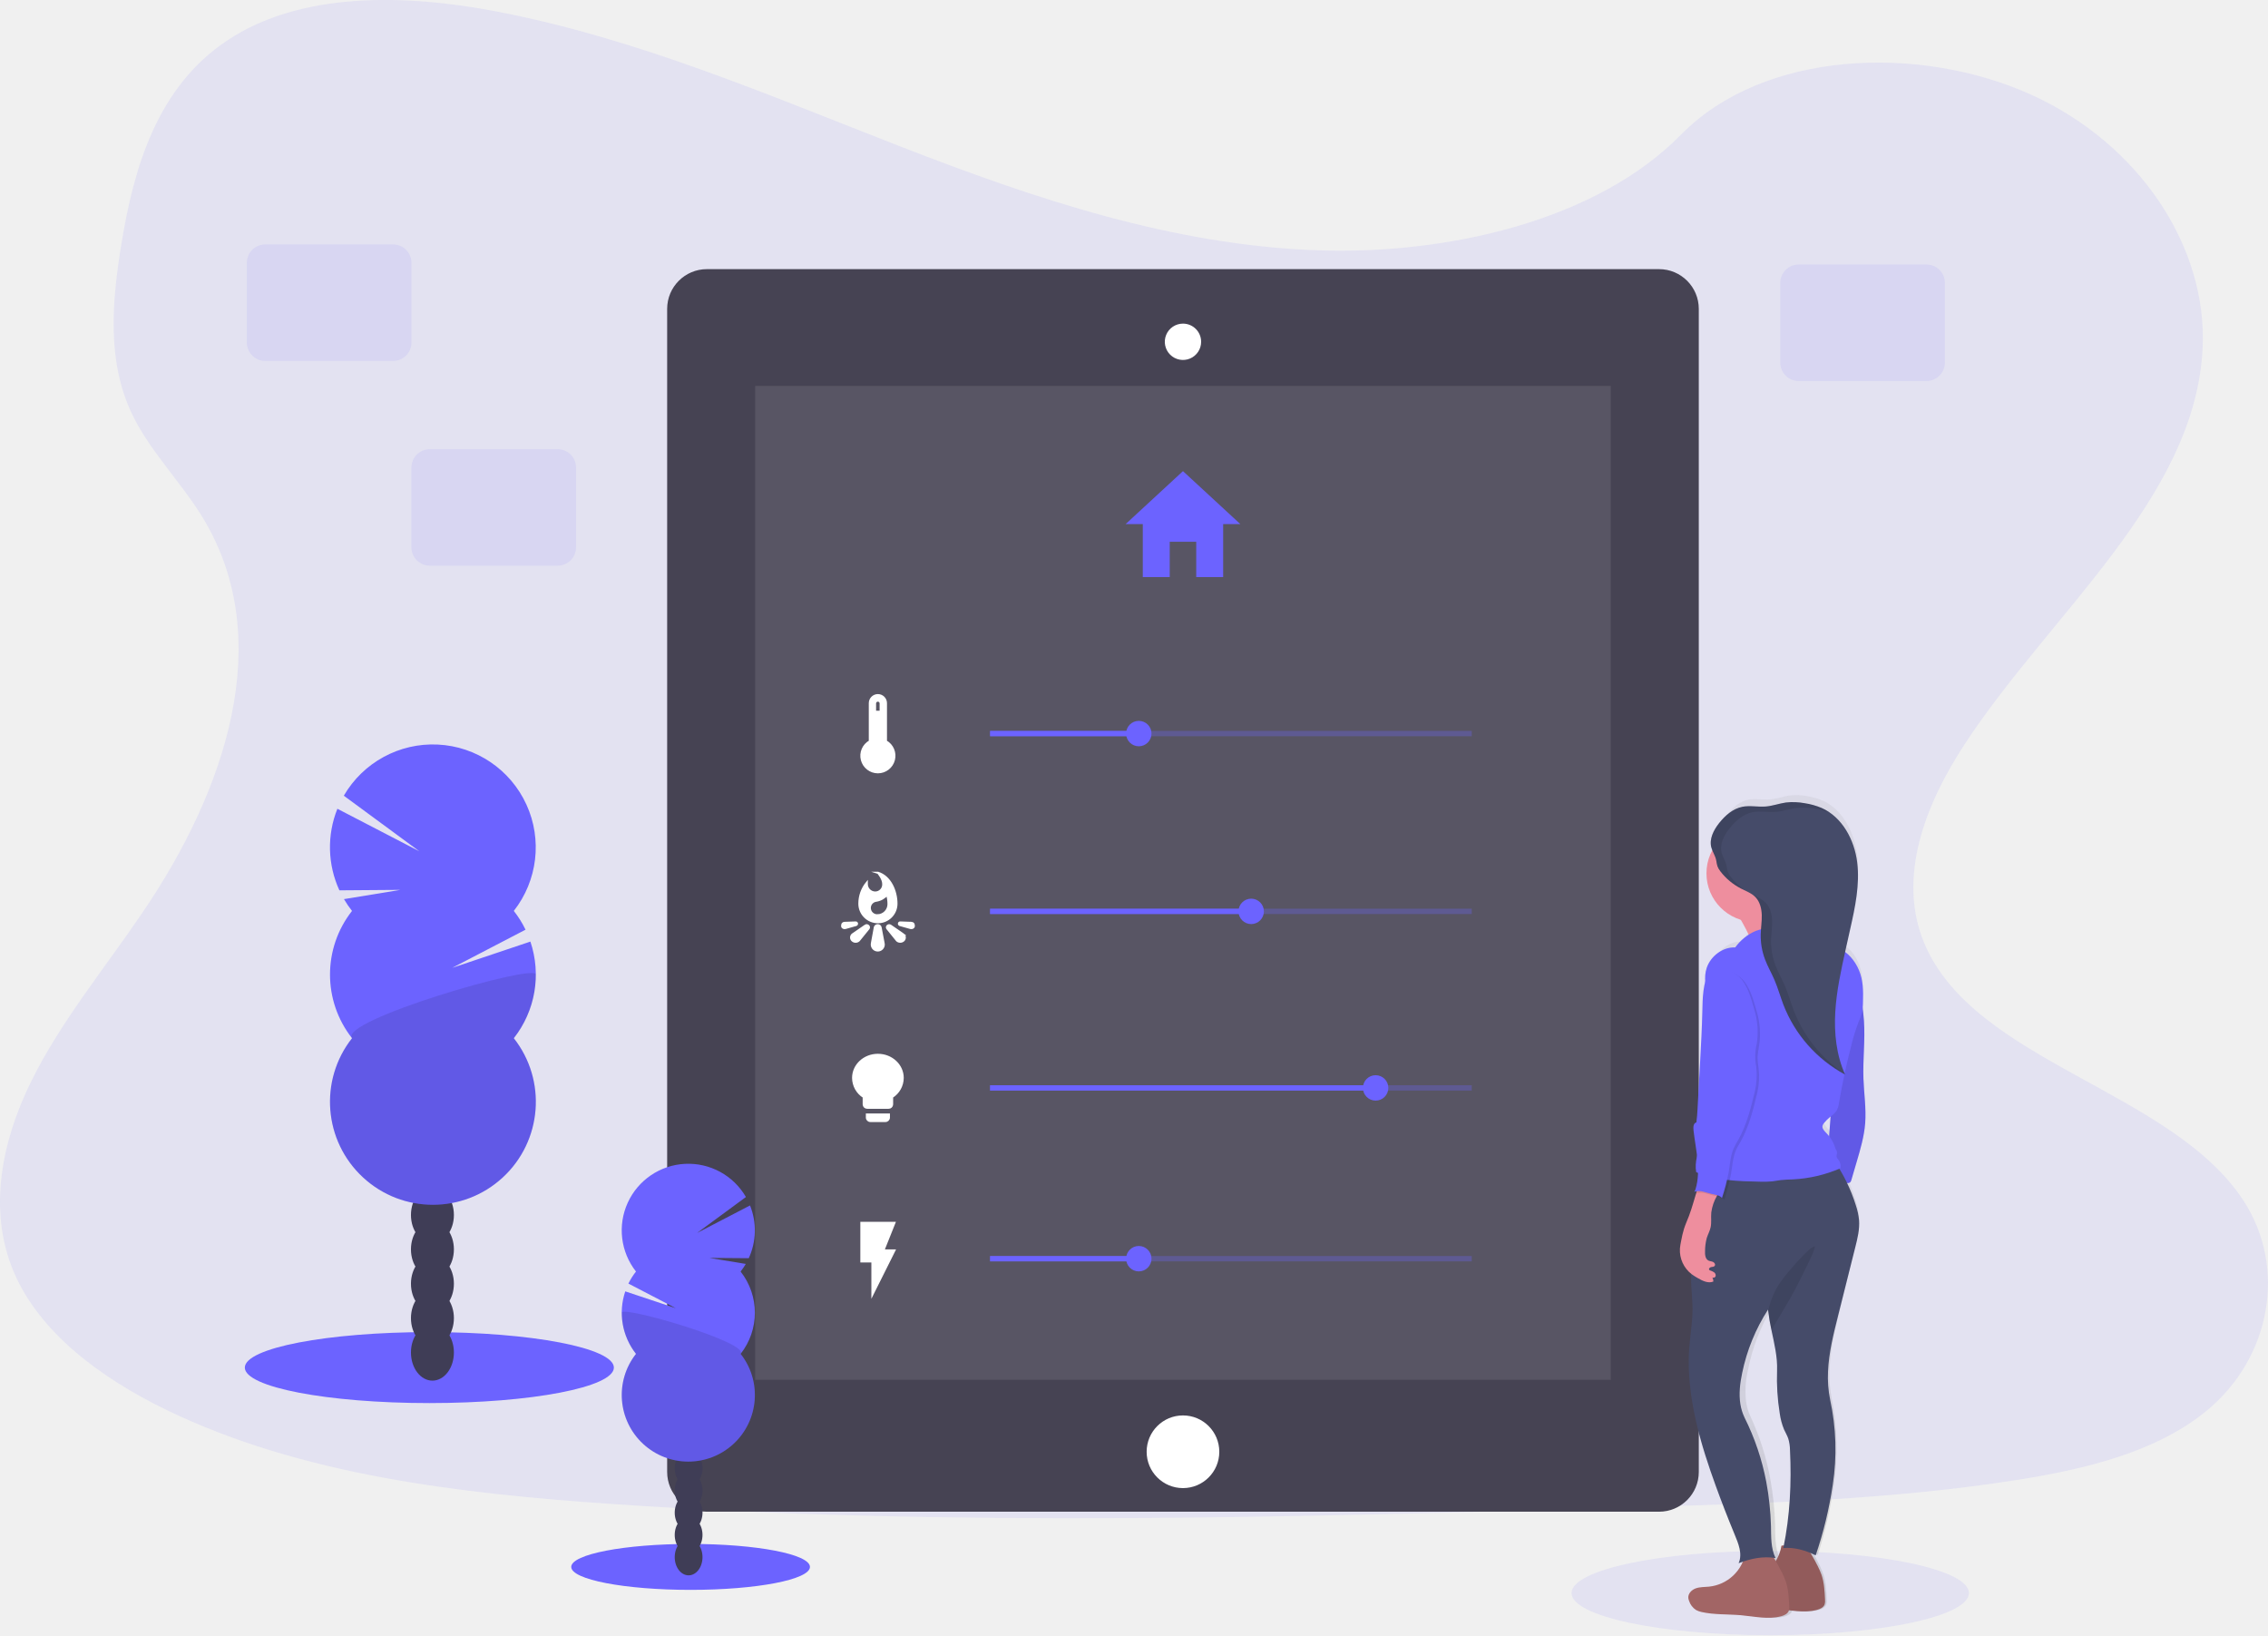
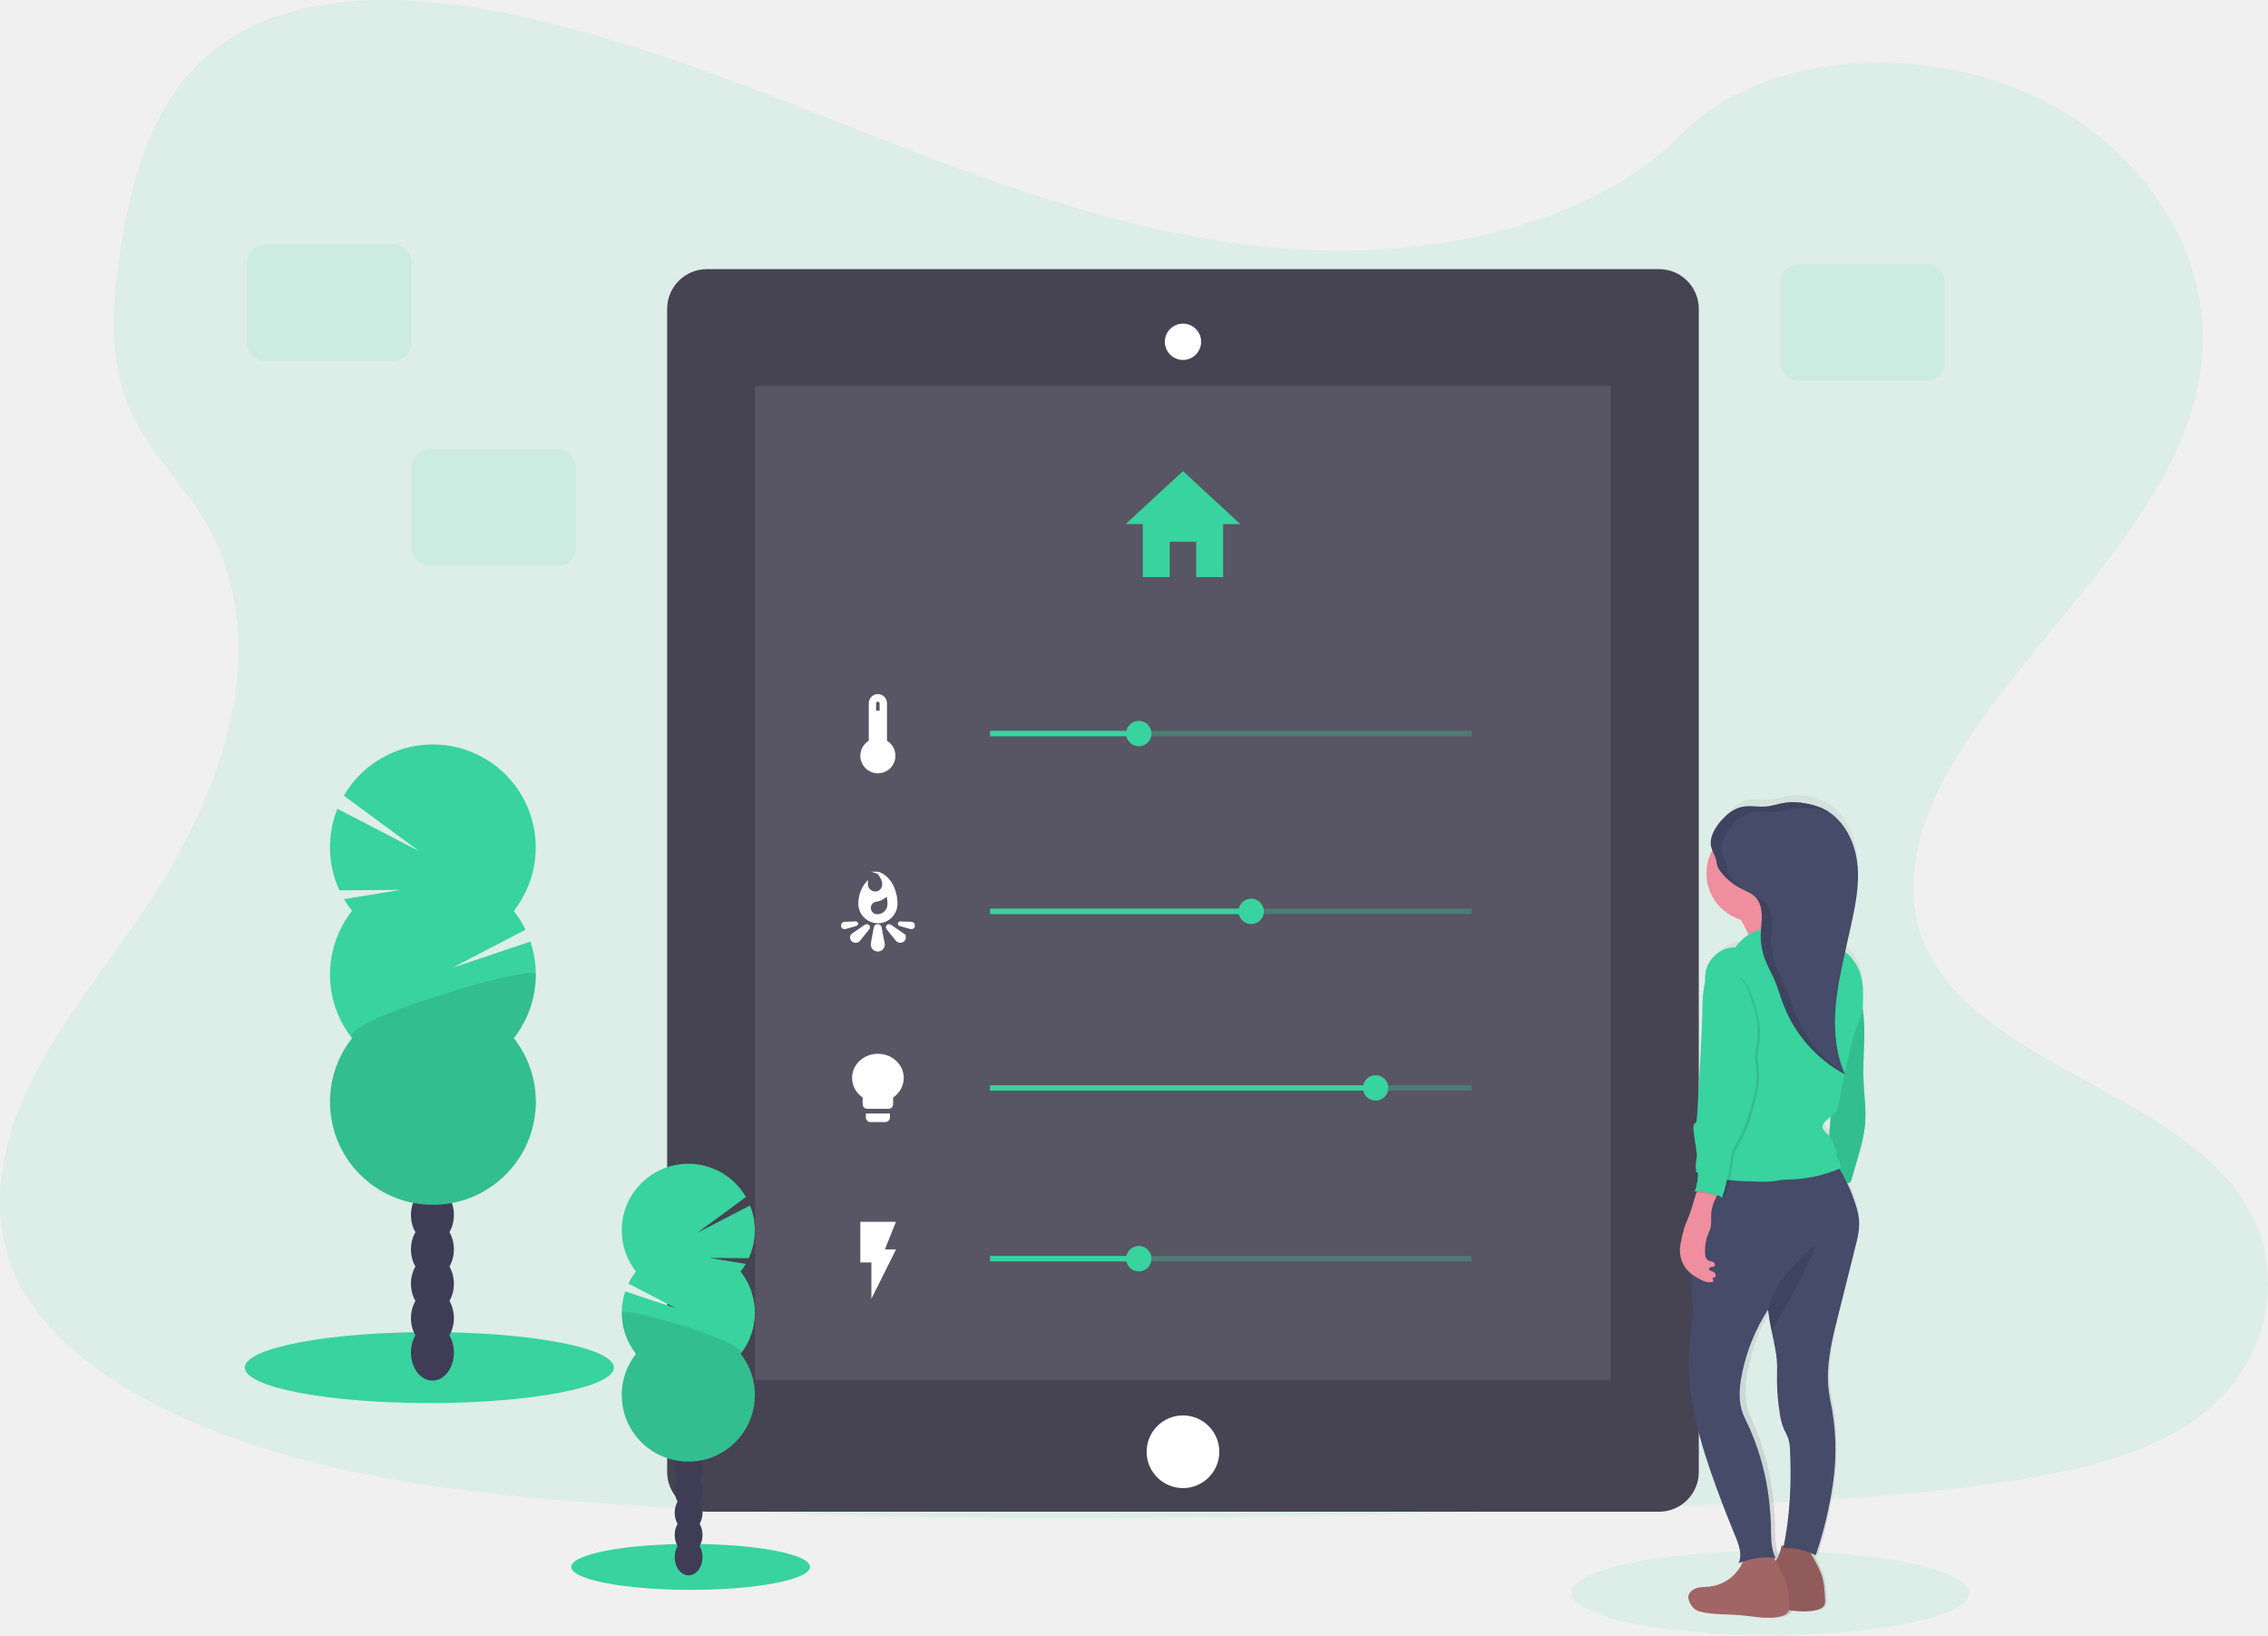
<svg xmlns="http://www.w3.org/2000/svg" id="fe68a858-d407-4692-b55a-9dffb576a509" data-name="Layer 1" width="1130" height="814.56" viewBox="0 0 1130 814.56">
  <defs>
    <linearGradient id="b5ddeed3-b78d-400e-805e-1392ba69a239" x1="283.68" y1="848.61" x2="283.68" y2="438.71" gradientTransform="matrix(-1, 0, 0, 1, 1204, 0)" gradientUnits="userSpaceOnUse">
      <stop offset="0" stop-color="gray" stop-opacity="0.25" />
      <stop offset="0.54" stop-color="gray" stop-opacity="0.12" />
      <stop offset="1" stop-color="gray" stop-opacity="0.1" />
    </linearGradient>
  </defs>
-   <path d="M691.54,167.41c-72.44-2.51-141.44-25.9-207.32-51.49S353.07,62,282.37,48.43c-45.48-8.72-97.49-10-134.13,14.43-35.27,23.46-46.66,64-52.78,101.55-4.61,28.28-7.32,58,5.3,84.51,8.77,18.37,24.34,33.82,35.11,51.42,37.45,61.26,11,136.79-29.62,196.59-19,28.06-41.13,54.82-55.82,84.69s-21.49,64.08-8.64,94.54C54.54,706.36,84.9,729,117.8,745c66.81,32.4,145.54,41.68,222.31,46.93,169.94,11.62,340.79,6.59,511.18,1.55,63.06-1.87,126.39-3.76,188.43-13.51,34.44-5.41,70-14,95-34.75,31.75-26.34,39.62-70.94,18.34-104-35.68-55.39-134.35-69.15-159.29-128.6-13.73-32.72.37-69.17,20.32-99.52,42.8-65.11,114.54-122.22,118.32-196.64,2.6-51.11-31.89-102.3-85.21-126.48-55.9-25.35-133.4-22.16-174.64,19.8C830.12,153,755.5,169.63,691.54,167.41Z" transform="translate(-35 -42.72)" fill="#6c63ff" opacity="0.1" />
+   <path d="M691.54,167.41c-72.44-2.51-141.44-25.9-207.32-51.49S353.07,62,282.37,48.43c-45.48-8.72-97.49-10-134.13,14.43-35.27,23.46-46.66,64-52.78,101.55-4.61,28.28-7.32,58,5.3,84.51,8.77,18.37,24.34,33.82,35.11,51.42,37.45,61.26,11,136.79-29.62,196.59-19,28.06-41.13,54.82-55.82,84.69s-21.49,64.08-8.64,94.54C54.54,706.36,84.9,729,117.8,745c66.81,32.4,145.54,41.68,222.31,46.93,169.94,11.62,340.79,6.59,511.18,1.55,63.06-1.87,126.39-3.76,188.43-13.51,34.44-5.41,70-14,95-34.75,31.75-26.34,39.62-70.94,18.34-104-35.68-55.39-134.35-69.15-159.29-128.6-13.73-32.72.37-69.17,20.32-99.52,42.8-65.11,114.54-122.22,118.32-196.64,2.6-51.11-31.89-102.3-85.21-126.48-55.9-25.35-133.4-22.16-174.64,19.8C830.12,153,755.5,169.63,691.54,167.41Z" transform="translate(-35 -42.72)" fill="#38d39f" opacity="0.1" />
  <rect x="332.4" y="134.07" width="514" height="618.97" rx="19.8" fill="#464353" />
  <rect x="376.74" y="192.74" width="425.32" height="494.09" fill="#fff" stroke="#fff" stroke-miterlimit="10" opacity="0.1" />
  <circle cx="589.4" cy="723.18" r="18.1" fill="#fff" />
  <path d="M624.4,221.53A8.55,8.55,0,1,1,633,213,8.56,8.56,0,0,1,624.4,221.53Z" transform="translate(-35 -42.72)" fill="#fff" />
  <path d="M624.4,204.93a8.05,8.05,0,1,1-8,8,8.06,8.06,0,0,1,8-8m0-1a9.05,9.05,0,1,0,9.05,9,9.05,9.05,0,0,0-9.05-9Z" transform="translate(-35 -42.72)" fill="#fff" />
-   <path d="M617.8,330.2V312.6H631v17.6h13.42V303.81H653l-28.6-26.4-28.59,26.4h8.57V330.2Z" transform="translate(-35 -42.72)" fill="#6c63ff" />
+   <path d="M617.8,330.2V312.6H631v17.6h13.42V303.81H653l-28.6-26.4-28.59,26.4h8.57V330.2Z" transform="translate(-35 -42.72)" fill="#38d39f" />
  <path d="M476.43,412V393a4,4,0,0,0-8.07,0V412a8.25,8.25,0,1,0,8.07,0ZM471,393a1.38,1.38,0,0,1,2.75,0v4.26H471Z" transform="translate(-35 -42.72)" fill="#fff" stroke="#fff" stroke-miterlimit="10" />
-   <rect x="493.28" y="364.08" width="240" height="2.67" fill="#6c63ff" opacity="0.3" />
-   <circle cx="567.39" cy="365.42" r="6.33" fill="#6c63ff" />
-   <rect x="493.28" y="364.08" width="74.11" height="2.67" fill="#6c63ff" />
+   <rect x="493.28" y="364.08" width="240" height="2.67" fill="#38d39f" opacity="0.3" />
+   <circle cx="567.39" cy="365.42" r="6.33" fill="#38d39f" />
+   <rect x="493.28" y="364.08" width="74.11" height="2.67" fill="#38d39f" />
  <path d="M473.79,504.84a1.44,1.44,0,0,0-1.48-1.26,1.46,1.46,0,0,0-1.45,1.08l-1.46,7.94a3.08,3.08,0,0,0-.06.61,3,3,0,0,0,6,0,3,3,0,0,0-.1-.73Zm11.36,3.41a3.91,3.91,0,0,0-.49-.34l-5.92-4.08a1.2,1.2,0,0,0-1.53.08,1,1,0,0,0-.16,1.32l4.56,5.65a2.56,2.56,0,0,0,.3.37,2.47,2.47,0,0,0,3.23,0,2,2,0,0,0,0-3Zm4-5.83-5.55-.2a.65.65,0,0,0-.74.52.72.72,0,0,0,.44.76h0l5.37,1.52c.78.17,1.65-.19,1.65-1,0-1-.29-1.51-1.17-1.61Zm-27.58,1.08a.72.72,0,0,0,.44-.76.66.66,0,0,0-.75-.52l-5.54.2c-.89.1-1.15.59-1.15,1.6,0,.8.85,1.17,1.62,1l5.37-1.53Zm4.53.32-5.92,4.07a3.21,3.21,0,0,0-.48.34,2,2,0,0,0,0,3,2.39,2.39,0,0,0,3.22,0,1.74,1.74,0,0,0,.31-.36l4.56-5.63a1,1,0,0,0-.16-1.32A1.21,1.21,0,0,0,466.06,503.82Zm6.34-26.36s2.6,3,2.6,5.53a4,4,0,0,1-3.95,4.32,4.21,4.21,0,0,1-4.2-4.32l0-.59a16.41,16.41,0,0,0-3.74,10.47,9.26,9.26,0,1,0,18.52,0C481.67,486.63,478.59,479.32,472.4,477.46Zm-.33,21.2a3.69,3.69,0,0,1-3.73-3.64,3.62,3.62,0,0,1,3.25-3.61,9,9,0,0,0,5.36-3,16.25,16.25,0,0,1,.68,4.68,5.56,5.56,0,0,1-5.56,5.56Z" transform="translate(-35 -42.72)" fill="#fff" stroke="#fff" stroke-miterlimit="10" />
-   <rect x="493.28" y="452.65" width="240" height="2.67" fill="#6c63ff" opacity="0.3" />
-   <circle cx="623.39" cy="453.99" r="6.33" fill="#6c63ff" />
-   <rect x="493.28" y="452.65" width="130.72" height="2.67" fill="#6c63ff" />
+   <rect x="493.28" y="452.65" width="240" height="2.67" fill="#38d39f" opacity="0.3" />
+   <circle cx="623.39" cy="453.99" r="6.33" fill="#38d39f" />
+   <rect x="493.28" y="452.65" width="130.72" height="2.67" fill="#38d39f" />
  <path d="M466.9,599.43a1.73,1.73,0,0,0,1.72,1.72h7.56a1.73,1.73,0,0,0,1.72-1.72v-1.54h-11Zm5.5-31.28c-6.85,0-12.37,5.15-12.37,11.52a11.34,11.34,0,0,0,5.28,9.5v3.73a1.71,1.71,0,0,0,1.77,1.65h10.64a1.71,1.71,0,0,0,1.77-1.65v-3.73a11.32,11.32,0,0,0,5.29-9.5C484.78,573.3,479.25,568.15,472.4,568.15Z" transform="translate(-35 -42.72)" fill="#fff" stroke="#fff" stroke-miterlimit="10" />
-   <rect x="493.28" y="540.6" width="240" height="2.67" fill="#6c63ff" opacity="0.3" />
-   <circle cx="685.39" cy="541.93" r="6.33" fill="#6c63ff" />
-   <rect x="493.28" y="540.6" width="192.72" height="2.67" fill="#6c63ff" />
+   <rect x="493.28" y="540.6" width="240" height="2.67" fill="#38d39f" opacity="0.3" />
+   <circle cx="685.39" cy="541.93" r="6.33" fill="#38d39f" />
+   <rect x="493.28" y="540.6" width="192.72" height="2.67" fill="#38d39f" />
  <path d="M464.15,651.85v19.24h5.5v16.5l11-22h-5.5l5.5-13.74Z" transform="translate(-35 -42.72)" fill="#fff" stroke="#fff" stroke-miterlimit="10" />
-   <rect x="493.28" y="625.67" width="240" height="2.67" fill="#6c63ff" opacity="0.3" />
-   <circle cx="567.39" cy="627" r="6.33" fill="#6c63ff" />
-   <rect x="493.28" y="625.67" width="74.11" height="2.67" fill="#6c63ff" />
-   <ellipse cx="344.08" cy="780.54" rx="59.47" ry="11.44" fill="#6c63ff" />
+   <rect x="493.28" y="625.67" width="240" height="2.67" fill="#38d39f" opacity="0.3" />
+   <circle cx="567.39" cy="627" r="6.33" fill="#38d39f" />
+   <rect x="493.28" y="625.67" width="74.11" height="2.67" fill="#38d39f" />
+   <ellipse cx="344.08" cy="780.54" rx="59.47" ry="11.44" fill="#38d39f" />
  <ellipse cx="343.09" cy="775.68" rx="6.92" ry="9.06" fill="#3f3d56" />
  <ellipse cx="343.09" cy="764.6" rx="6.92" ry="9.06" fill="#3f3d56" />
  <ellipse cx="343.09" cy="753.53" rx="6.92" ry="9.06" fill="#3f3d56" />
  <ellipse cx="343.09" cy="742.45" rx="6.92" ry="9.06" fill="#3f3d56" />
  <ellipse cx="343.09" cy="731.37" rx="6.92" ry="9.06" fill="#3f3d56" />
  <ellipse cx="343.09" cy="720.29" rx="6.92" ry="9.06" fill="#3f3d56" />
  <ellipse cx="343.09" cy="709.21" rx="6.92" ry="9.06" fill="#3f3d56" />
-   <path d="M404,676.13a34.28,34.28,0,0,0,2.58-3.8l-18.2-3,19.68.15a33.27,33.27,0,0,0,.63-26.28L382.31,656.9,406.65,639a33.17,33.17,0,1,0-54.78,37.12,33.85,33.85,0,0,0-3.78,6l23.62,12.27L346.53,686a33.19,33.19,0,0,0,5.34,31.14,33.16,33.16,0,1,0,52.14,0,33.18,33.18,0,0,0,0-41Z" transform="translate(-35 -42.72)" fill="#6c63ff" />
+   <path d="M404,676.13a34.28,34.28,0,0,0,2.58-3.8l-18.2-3,19.68.15a33.27,33.27,0,0,0,.63-26.28L382.31,656.9,406.65,639a33.17,33.17,0,1,0-54.78,37.12,33.85,33.85,0,0,0-3.78,6l23.62,12.27L346.53,686a33.19,33.19,0,0,0,5.34,31.14,33.16,33.16,0,1,0,52.14,0,33.18,33.18,0,0,0,0-41Z" transform="translate(-35 -42.72)" fill="#38d39f" />
  <path d="M344.78,696.63a33,33,0,0,0,7.09,20.5,33.16,33.16,0,1,0,52.14,0C408.45,711.49,344.78,692.91,344.78,696.63Z" transform="translate(-35 -42.72)" opacity="0.1" />
-   <ellipse cx="213.92" cy="681.25" rx="91.94" ry="17.68" fill="#6c63ff" />
+   <ellipse cx="213.92" cy="681.25" rx="91.94" ry="17.68" fill="#38d39f" />
  <ellipse cx="215.45" cy="673.74" rx="10.7" ry="14.01" fill="#3f3d56" />
  <ellipse cx="215.45" cy="656.61" rx="10.7" ry="14.01" fill="#3f3d56" />
  <ellipse cx="215.45" cy="639.48" rx="10.7" ry="14.01" fill="#3f3d56" />
  <ellipse cx="215.45" cy="622.35" rx="10.7" ry="14.01" fill="#3f3d56" />
  <ellipse cx="215.45" cy="605.23" rx="10.7" ry="14.01" fill="#3f3d56" />
  <ellipse cx="215.45" cy="588.1" rx="10.7" ry="14.01" fill="#3f3d56" />
  <ellipse cx="215.45" cy="570.97" rx="10.7" ry="14.01" fill="#3f3d56" />
-   <path d="M210.38,496.48a52.24,52.24,0,0,1-4-5.87L234.52,486l-30.42.23a51.41,51.41,0,0,1-1-40.63l40.82,21.17L206.3,439.09A51.28,51.28,0,1,1,291,496.48a50.9,50.9,0,0,1,5.84,9.35l-36.51,19,38.93-13.07A51.3,51.3,0,0,1,291,559.89a51.28,51.28,0,1,1-80.61,0,51.3,51.3,0,0,1,0-63.41Z" transform="translate(-35 -42.72)" fill="#6c63ff" />
+   <path d="M210.38,496.48a52.24,52.24,0,0,1-4-5.87L234.52,486l-30.42.23a51.41,51.41,0,0,1-1-40.63l40.82,21.17L206.3,439.09A51.28,51.28,0,1,1,291,496.48a50.9,50.9,0,0,1,5.84,9.35l-36.51,19,38.93-13.07A51.3,51.3,0,0,1,291,559.89a51.28,51.28,0,1,1-80.61,0,51.3,51.3,0,0,1,0-63.41Z" transform="translate(-35 -42.72)" fill="#38d39f" />
  <path d="M302,528.18a51.1,51.1,0,0,1-11,31.71,51.28,51.28,0,1,1-80.61,0C203.51,551.16,302,522.43,302,528.18Z" transform="translate(-35 -42.72)" opacity="0.1" />
-   <ellipse cx="882" cy="793.56" rx="99" ry="21" fill="#6c63ff" opacity="0.1" />
+   <ellipse cx="882" cy="793.56" rx="99" ry="21" fill="#38d39f" opacity="0.1" />
  <path d="M880.25,838.7a5.83,5.83,0,0,0,.38,1.49,8.51,8.51,0,0,0,3.28,4.55,8.93,8.93,0,0,0,2.6,1c6.13,1.47,12.5,1,18.76,1.63s12.89,2.26,19.07.5c1.48-.42,3-1.19,3.6-2.7a1.61,1.61,0,0,0,.09-.29c4.49.58,9,1,13.3-.21,1.47-.42,3-1.19,3.6-2.7a6.1,6.1,0,0,0,.21-2.41c-.18-4.21-.38-8.48-1.66-12.47a35,35,0,0,0-1.71-4.21q-1.47-3.15-3.2-6.15l-.35-.65c.84.37,1.66.77,2.47,1.2a210,210,0,0,0,8.09-35.41A124.52,124.52,0,0,0,947.54,739a61.05,61.05,0,0,1-1-14.29c.41-9.53,2.62-18.85,4.82-28.11q1.68-7,3.35-14.09,2.38-10,4.78-20.08c1.06-4.45,2.12-9,1.79-13.58a35.5,35.5,0,0,0-1.48-7.38,85.12,85.12,0,0,0-4.2-11.34,1.9,1.9,0,0,0,1.41-.29,2.41,2.41,0,0,0,.63-1.25l2.52-9.08c1.77-6.36,3.54-12.77,4-19.37.55-7.47-.58-15-.82-22.44-.31-9.72.87-19.47.24-29.17-.14-2.1-.36-4.19-.61-6.27.11-1.1.14-2.2.17-3.3.16-5.42.1-10.83-1.89-15.83a22,22,0,0,0-6.59-9.14c.09-.45.19-.89.28-1.34l2.1-10c2.32-11.09,4.66-22.45,3.33-33.72-1.19-10-5.88-20.16-13.82-25.5l-.07-.05-.85-.54-.15-.09c-.26-.16-.53-.31-.8-.45l-.2-.11c-.32-.18-.66-.35-1-.5a31.6,31.6,0,0,0-8-2.39l-1.1-.17a30.68,30.68,0,0,0-3.31-.34l-1.11,0a22.89,22.89,0,0,0-3.31.2c-.41,0-.81.12-1.22.2l-1.2.25a50.63,50.63,0,0,1-7.24,1.51c-.46,0-.93.06-1.39.07-1.39,0-2.78-.09-4.18-.17-.69,0-1.39-.06-2.08-.06a16.46,16.46,0,0,0-3.43.31,14.46,14.46,0,0,0-5.4,2.49,22.56,22.56,0,0,0-3.28,2.92,33.1,33.1,0,0,0-2.28,2.74c-.33.44-.65.89-1,1.36l-.46.71c-.29.49-.57,1-.83,1.48a19,19,0,0,0-1,2.32,11.09,11.09,0,0,0-.45,6.49,12.52,12.52,0,0,0,.44,1.35,25.43,25.43,0,0,0-2.75,11.59c0,11,6.86,20.28,16.29,23.34,1.15,2.12,2.55,4.82,3.72,7.44a26.86,26.86,0,0,0-6.39,6.46c-5.86-.33-11.64,4.34-13.5,10.23a18.6,18.6,0,0,0-.71,7c-1.22,4.92-1.28,10.24-1.39,15.38-.17,8.1-.59,16.18-1,24.27s-.83,16.11-1.25,24.17c-.12,2.31-.24,4.63-.54,6.92-1.47.39-1.54,2.4-1.37,4,.46,4.27,1.21,8.59,1.69,12.88a21.27,21.27,0,0,0-.41,8.09l.85.38a32.41,32.41,0,0,1-1.2,8.17,2.93,2.93,0,0,1-.64,1.31,4.33,4.33,0,0,1,1.33-.33c-1.27,4.18-2.28,8.46-3.77,12.57-.77,2.12-1.67,4.2-2.33,6.37a59.68,59.68,0,0,0-1.4,6.26,30.48,30.48,0,0,0-.53,3.68,15.53,15.53,0,0,0,5.27,12.66c0,.82-.06,1.63-.06,2.45,0,5.85.86,11.68.65,17.52-.28,7.87-1.69,15.32-1.73,23.2-.13,21.8,5.85,43.11,12.87,63.6q4.17,12.18,8.85,24.13c1.84,4.72,3.92,10,1.94,14.63.67-.27,1.33-.52,2-.76a21,21,0,0,1-4.58,7A19.28,19.28,0,0,1,890.08,833c-2.09.23-4.24.11-6.23.84S880.05,836.49,880.25,838.7Zm25.56-113.12a96.87,96.87,0,0,1,12.28-31.88l.06.65c.32,3.22.91,6.44,1.55,9.65,1.34,6.76,2.91,13.51,2.67,20.3a115.64,115.64,0,0,0,1.26,21.52,34.09,34.09,0,0,0,2,8.14c.66,1.56,1.52,3,2,4.64a22.17,22.17,0,0,1,.8,5.75,206.93,206.93,0,0,1-2.92,47.89c-.69,0-1.13.11-1.14.2a21.68,21.68,0,0,1-2.73,7.66l-.12-.22c-.24-.42-.49-.9-.75-1.38l.83.13c-2.29-4.94-2.08-10.7-2.18-16.2a149.15,149.15,0,0,0-2.27-22.25A129.4,129.4,0,0,0,907,748a25.2,25.2,0,0,1-2-6.78A45.6,45.6,0,0,1,905.81,725.58Zm41.25-119a17,17,0,0,0-1.21-1.46c-1-1.07-2.2-2.31-1.9-3.77a3.69,3.69,0,0,1,.84-1.54,22,22,0,0,1,2.66-2.79l.32-.28Q947.41,601.63,947.06,606.55Z" transform="translate(-35 -42.72)" fill="url(#b5ddeed3-b78d-400e-805e-1392ba69a239)" />
-   <path d="M961.64,534l1.1,8.49c.37,2.88.74,5.75.94,8.64.67,9.62-.57,19.28-.25,28.92.26,7.42,1.44,14.83.87,22.24-.51,6.54-2.37,12.9-4.23,19.2l-2.64,9a2.38,2.38,0,0,1-.66,1.24,2.33,2.33,0,0,1-1.69.27L943.36,631c.75-3.44,1.58-7,2-10.53.32-2.76.51-5.54.71-8.32.62-8.66,1.33-17.32,2-26l1.25-15.2c.53-6.6,1.08-13.23,2.74-19.64A39.09,39.09,0,0,1,961.64,534Z" transform="translate(-35 -42.72)" fill="#6c63ff" />
+   <path d="M961.64,534l1.1,8.49c.37,2.88.74,5.75.94,8.64.67,9.62-.57,19.28-.25,28.92.26,7.42,1.44,14.83.87,22.24-.51,6.54-2.37,12.9-4.23,19.2l-2.64,9a2.38,2.38,0,0,1-.66,1.24,2.33,2.33,0,0,1-1.69.27L943.36,631c.75-3.44,1.58-7,2-10.53.32-2.76.51-5.54.71-8.32.62-8.66,1.33-17.32,2-26l1.25-15.2c.53-6.6,1.08-13.23,2.74-19.64A39.09,39.09,0,0,1,961.64,534Z" transform="translate(-35 -42.72)" fill="#38d39f" />
  <path d="M961.64,534l1.1,8.49c.37,2.88.74,5.75.94,8.64.67,9.62-.57,19.28-.25,28.92.26,7.42,1.44,14.83.87,22.24-.51,6.54-2.37,12.9-4.23,19.2l-2.64,9a2.38,2.38,0,0,1-.66,1.24,2.33,2.33,0,0,1-1.69.27L943.36,631c.75-3.44,1.58-7,2-10.53.32-2.76.51-5.54.71-8.32.62-8.66,1.33-17.32,2-26l1.25-15.2c.53-6.6,1.08-13.23,2.74-19.64A39.09,39.09,0,0,1,961.64,534Z" transform="translate(-35 -42.72)" opacity="0.1" />
  <path d="M940.76,823.05a35.81,35.81,0,0,1,1.8,4.18c1.34,3.95,1.54,8.19,1.74,12.36a6,6,0,0,1-.22,2.39c-.58,1.5-2.24,2.26-3.79,2.67-6.49,1.75-13.33.11-20-.49s-13.26-.16-19.7-1.61a10.06,10.06,0,0,1-2.73-.95,8.51,8.51,0,0,1-3.45-4.5,5.88,5.88,0,0,1-.39-1.48c-.21-2.2,1.7-4.1,3.78-4.82s4.35-.61,6.54-.83a20.6,20.6,0,0,0,18.24-17.21c.08-.48,10.84-.19,12,.43,1.32.73,2.12,2.54,2.87,3.77Q939.22,819.93,940.76,823.05Z" transform="translate(-35 -42.72)" fill="#a26565" />
  <path d="M940.76,823.05a35.81,35.81,0,0,1,1.8,4.18c1.34,3.95,1.54,8.19,1.74,12.36a6,6,0,0,1-.22,2.39c-.58,1.5-2.24,2.26-3.79,2.67-6.49,1.75-13.33.11-20-.49s-13.26-.16-19.7-1.61a10.06,10.06,0,0,1-2.73-.95,8.51,8.51,0,0,1-3.45-4.5,5.88,5.88,0,0,1-.39-1.48c-.21-2.2,1.7-4.1,3.78-4.82s4.35-.61,6.54-.83a20.6,20.6,0,0,0,18.24-17.21c.08-.48,10.84-.19,12,.43,1.32.73,2.12,2.54,2.87,3.77Q939.22,819.93,940.76,823.05Z" transform="translate(-35 -42.72)" opacity="0.1" />
  <path d="M922.91,826.23a34,34,0,0,1,1.8,4.17c1.35,4,1.55,8.19,1.74,12.36a5.83,5.83,0,0,1-.22,2.39c-.57,1.5-2.23,2.26-3.78,2.68-6.49,1.74-13.34.1-20-.5s-13.27-.16-19.7-1.61a9.62,9.62,0,0,1-2.73-1,8.47,8.47,0,0,1-3.45-4.5,5.88,5.88,0,0,1-.39-1.48c-.21-2.19,1.7-4.1,3.78-4.82s4.35-.6,6.54-.83a20.61,20.61,0,0,0,18.24-17.2c.08-.48,10.84-.2,12,.42,1.33.73,2.13,2.54,2.88,3.77C920.76,822.11,921.88,824.15,922.91,826.23Z" transform="translate(-35 -42.72)" fill="#a26565" />
  <path d="M876.38,720c-.14,21.61,6.14,42.73,13.51,63q4.38,12.06,9.29,23.91c1.94,4.68,4.13,9.88,2.05,14.5,6-2.28,12.1-3.62,18.41-2.57-2.4-4.9-2.17-10.6-2.28-16A140.3,140.3,0,0,0,915,780.79a123,123,0,0,0-10.79-31.89,24.3,24.3,0,0,1-2.09-6.72c-.82-5.14-.18-10.42.89-15.51a92.47,92.47,0,0,1,12.9-31.6l.06.64a93.27,93.27,0,0,0,1.62,9.57c1.41,6.69,3.06,13.39,2.81,20.12a108.83,108.83,0,0,0,1.32,21.33,32.43,32.43,0,0,0,2.15,8.06c.69,1.55,1.59,3,2.13,4.61a21,21,0,0,1,.84,5.7c.8,16.27,0,32.79-3.32,48.74,5.57-.44,11.14,1.17,16.12,3.67a198.54,198.54,0,0,0,8.5-35.1,116.62,116.62,0,0,0-1.3-42.46,56.42,56.42,0,0,1-1.05-14.15c.43-9.45,2.75-18.69,5.06-27.87l3.52-14q2.5-10,5-19.91c1.11-4.41,2.23-8.92,1.88-13.46a33.4,33.4,0,0,0-1.56-7.32,81.69,81.69,0,0,0-11.07-22.64c-19.27,1.08-38.77-.72-58-2.2a3.89,3.89,0,0,0-2.72.46,3.85,3.85,0,0,0-1.1,2.48l-7.23,41a103,103,0,0,0-2,17.3c0,5.8.9,11.58.68,17.37C877.9,704.81,876.42,712.19,876.38,720Z" transform="translate(-35 -42.72)" fill="#454b69" />
  <path d="M916,695.71a93.27,93.27,0,0,0,1.62,9.57c4.19-7.25,8.71-14.32,12.57-21.75,1-1.91,1.94-3.85,2.89-5.79l2.85-5.8c.53-1.09,1.06-2.18,1.54-3.29a23.77,23.77,0,0,0,1.79-5c-1.4-.26-4.86,3.52-5.9,4.51a80.64,80.64,0,0,0-6,6.64A72.81,72.81,0,0,0,921,683,39.88,39.88,0,0,0,916,695.71Z" transform="translate(-35 -42.72)" opacity="0.1" />
  <path d="M899.9,496.8s10.7,17.05,8.72,20.62,33.7-3.17,33.7-3.17-19.43-17.05-17.44-24.19S899.9,496.8,899.9,496.8Z" transform="translate(-35 -42.72)" fill="#ee8e9e" />
  <circle cx="874.41" cy="435.05" r="24.19" fill="#ee8e9e" />
-   <path d="M899.54,514.68a24.56,24.56,0,0,1,10.17-8.21,36.38,36.38,0,0,1,7.23-1.78l9.65-1.7c2.36-.42,4.89-.81,7.09.16a11.62,11.62,0,0,1,3,2.21c3.35,3.11,6.6,6.52,10.81,8.32,1.15.49,2.35.85,3.5,1.34,4.71,2,8.23,6.26,10.22,11,2.1,4.94,2.16,10.31,2,15.68a27.56,27.56,0,0,1-.55,5.52,35.57,35.57,0,0,1-1.83,5.06A92.57,92.57,0,0,0,957.51,563q-3.75,14.35-6.24,29a10.87,10.87,0,0,1-1.21,4,14.36,14.36,0,0,1-3.34,3.21,20.86,20.86,0,0,0-2.79,2.77,3.62,3.62,0,0,0-.89,1.52c-.31,1.44,1,2.68,2,3.73a18.06,18.06,0,0,1,4.52,7.87,3.17,3.17,0,0,1,.72,2.17,3.8,3.8,0,0,0-.23,1.72,3.88,3.88,0,0,0,.91,1.41,5.33,5.33,0,0,1,1,4.28,67.89,67.89,0,0,1-23.68,5.54c-2,.1-4,.1-6,.34-1.42.18-2.82.47-4.24.64a45.78,45.78,0,0,1-6.2.16c-10.77-.22-21.85-.49-31.74-4.76-.93-5.07,1.08-10.24,2.34-15.24,2-8,2.5-16.19,4-24.26,1-5.51,2.5-10.94,3.35-16.49s1.05-11.3-.48-16.7c-1.35-4.78-1.76-9.66-3.16-14.43s-2.38-9.94-.8-14.66C887.31,519,893.38,514.35,899.54,514.68Z" transform="translate(-35 -42.72)" fill="#6c63ff" />
+   <path d="M899.54,514.68a24.56,24.56,0,0,1,10.17-8.21,36.38,36.38,0,0,1,7.23-1.78l9.65-1.7c2.36-.42,4.89-.81,7.09.16a11.62,11.62,0,0,1,3,2.21c3.35,3.11,6.6,6.52,10.81,8.32,1.15.49,2.35.85,3.5,1.34,4.71,2,8.23,6.26,10.22,11,2.1,4.94,2.16,10.31,2,15.68a27.56,27.56,0,0,1-.55,5.52,35.57,35.57,0,0,1-1.83,5.06A92.57,92.57,0,0,0,957.51,563q-3.75,14.35-6.24,29a10.87,10.87,0,0,1-1.21,4,14.36,14.36,0,0,1-3.34,3.21,20.86,20.86,0,0,0-2.79,2.77,3.62,3.62,0,0,0-.89,1.52c-.31,1.44,1,2.68,2,3.73a18.06,18.06,0,0,1,4.52,7.87,3.17,3.17,0,0,1,.72,2.17,3.8,3.8,0,0,0-.23,1.72,3.88,3.88,0,0,0,.91,1.41,5.33,5.33,0,0,1,1,4.28,67.89,67.89,0,0,1-23.68,5.54c-2,.1-4,.1-6,.34-1.42.18-2.82.47-4.24.64a45.78,45.78,0,0,1-6.2.16c-10.77-.22-21.85-.49-31.74-4.76-.93-5.07,1.08-10.24,2.34-15.24,2-8,2.5-16.19,4-24.26,1-5.51,2.5-10.94,3.35-16.49s1.05-11.3-.48-16.7c-1.35-4.78-1.76-9.66-3.16-14.43s-2.38-9.94-.8-14.66C887.31,519,893.38,514.35,899.54,514.68Z" transform="translate(-35 -42.72)" fill="#38d39f" />
  <path d="M887.66,464.94c-1.18-4.29,1.14-8.76,3.9-12.25,3-3.75,6.82-7.13,11.51-8.07,3.81-.77,7.76.16,11.64-.15,3.43-.27,6.73-1.51,10.14-2a32.12,32.12,0,0,1,9.28.35,35.25,35.25,0,0,1,8.45,2.36c10.3,4.57,16.33,15.83,17.73,27s-1,22.43-3.49,33.42l-2.21,9.94c-2.3,10.35-4.6,20.74-5.21,31.32s.53,21.44,4.88,31.1a66.89,66.89,0,0,1-30.73-34.79c-1.56-4.09-2.72-8.34-4.46-12.36-1.49-3.46-3.4-6.74-4.72-10.27a33.36,33.36,0,0,1-2.11-12.47c.08-3.2.61-6.38.52-9.58s-.91-6.53-3.12-8.85c-2-2.05-4.75-3-7.28-4.33a30.31,30.31,0,0,1-10.19-8.5c-1.59-2.08-1.68-3-2.08-5.36S888.28,467.21,887.66,464.94Z" transform="translate(-35 -42.72)" fill="#454b69" />
  <path d="M887.63,646.65c-.25,2.49.2,5-.34,7.47-.41,1.84-1.36,3.5-1.92,5.3a25.2,25.2,0,0,0-.85,6.37c-.08,1.8.06,4,1.66,4.84.7.37,1.54.37,2.27.69s1.35,1.19.93,1.87-1.14.57-1.8.7-1.37.81-1,1.36a1.14,1.14,0,0,0,.58.37,7.08,7.08,0,0,1,1.88.9,1.92,1.92,0,0,1,.77,1.83,1.13,1.13,0,0,1-1.61.74,5,5,0,0,1,.47,2c-2.56,1.1-5.43-.34-7.83-1.73a29.49,29.49,0,0,1-3-1.92A15,15,0,0,1,872,664.67a29.79,29.79,0,0,1,.57-3.65,54.92,54.92,0,0,1,1.47-6.21c.69-2.15,1.63-4.2,2.44-6.31,1.72-4.49,2.83-9.19,4.39-13.74a2.08,2.08,0,0,1,.75-1.19,2.11,2.11,0,0,1,1.11-.21,18.19,18.19,0,0,1,5.21.48c1,.3,2.71,1,3.18,2s-.28,1.84-.73,2.67A22.38,22.38,0,0,0,887.63,646.65Z" transform="translate(-35 -42.72)" fill="#ee8e9e" />
  <path d="M889.26,525.14a7.33,7.33,0,0,0-1.28,1.78c-3.44,6.25-3.48,13.72-3.64,20.85-.18,8-.62,16-1.06,24.05l-1.31,24c-.13,2.29-.25,4.58-.58,6.85-1.54.39-1.6,2.39-1.43,4,1.11,9.78,3.86,19.85,1,29.26a2.94,2.94,0,0,1-.67,1.3,7.81,7.81,0,0,1,4.47-.06c1.43.3,2.81.83,4.25,1.16,1.82.41,3.88.59,5.12,2a99.24,99.24,0,0,0,3.35-12.92c.68-4,.87-8.12,2.49-11.82.65-1.49,1.53-2.87,2.33-4.3,4.19-7.48,6.25-15.93,8.26-24.27a35.43,35.43,0,0,0,.64-12.06,41.47,41.47,0,0,1-.5-5.55,42.64,42.64,0,0,1,.77-5.84,39.15,39.15,0,0,0-1.17-16.91c-1.5-5.09-2.82-10.45-6-14.73S894.57,525.21,889.26,525.14Z" transform="translate(-35 -42.72)" opacity="0.1" />
-   <path d="M888.07,524.34a7.39,7.39,0,0,0-1.28,1.79c-3.44,6.24-3.48,13.72-3.64,20.85-.18,8-.62,16-1.06,24l-1.31,24c-.13,2.29-.25,4.58-.58,6.85-1.54.39-1.6,2.39-1.42,4,1.1,9.78,3.85,19.84,1,29.26a2.94,2.94,0,0,1-.67,1.3,7.81,7.81,0,0,1,4.47-.06c1.43.3,2.81.83,4.25,1.15,1.82.42,3.88.59,5.12,2a98.21,98.21,0,0,0,3.35-12.93c.68-4,.87-8.11,2.49-11.81a48.28,48.28,0,0,1,2.33-4.3c4.2-7.48,6.25-15.94,8.26-24.28a35.42,35.42,0,0,0,.64-12.06,26,26,0,0,1,.27-11.39,39.1,39.1,0,0,0-1.17-16.9c-1.5-5.09-2.82-10.45-6-14.73S893.38,524.42,888.07,524.34Z" transform="translate(-35 -42.72)" fill="#6c63ff" />
+   <path d="M888.07,524.34a7.39,7.39,0,0,0-1.28,1.79c-3.44,6.24-3.48,13.72-3.64,20.85-.18,8-.62,16-1.06,24l-1.31,24c-.13,2.29-.25,4.58-.58,6.85-1.54.39-1.6,2.39-1.42,4,1.1,9.78,3.85,19.84,1,29.26a2.94,2.94,0,0,1-.67,1.3,7.81,7.81,0,0,1,4.47-.06c1.43.3,2.81.83,4.25,1.15,1.82.42,3.88.59,5.12,2a98.21,98.21,0,0,0,3.35-12.93c.68-4,.87-8.11,2.49-11.81a48.28,48.28,0,0,1,2.33-4.3c4.2-7.48,6.25-15.94,8.26-24.28a35.42,35.42,0,0,0,.64-12.06,26,26,0,0,1,.27-11.39,39.1,39.1,0,0,0-1.17-16.9c-1.5-5.09-2.82-10.45-6-14.73S893.38,524.42,888.07,524.34Z" transform="translate(-35 -42.72)" fill="#38d39f" />
  <g opacity="0.1">
    <path d="M891.56,452.69c3-3.75,6.82-7.13,11.51-8.07,3.81-.77,7.76.16,11.64-.15,3.43-.27,6.73-1.51,10.14-2a32.12,32.12,0,0,1,9.28.35,35.25,35.25,0,0,1,8.45,2.36,25.09,25.09,0,0,1,4.17,2.37,35.56,35.56,0,0,0-7.47-2,32,32,0,0,0-9.27-.35c-3.42.44-6.71,1.67-10.15,1.94-3.87.31-7.82-.61-11.64.15-4.69.94-8.53,4.33-11.5,8.08-2.77,3.48-5.08,7.95-3.91,12.25.62,2.26,2.06,4.24,2.45,6.57s.49,3.28,2.09,5.36a30.38,30.38,0,0,0,7.34,6.83c-.77-.36-1.56-.72-2.31-1.11a30.31,30.31,0,0,1-10.19-8.5c-1.59-2.08-1.68-3-2.08-5.36s-1.83-4.3-2.45-6.57C886.48,460.65,888.8,456.18,891.56,452.69Z" transform="translate(-35 -42.72)" />
    <path d="M909.66,489.7a10,10,0,0,0-1.35-1.17c2.31,1.12,4.74,2.1,6.51,4,2.21,2.31,3,5.65,3.12,8.85s-.45,6.38-.52,9.57a33.41,33.41,0,0,0,2.11,12.48c1.32,3.53,3.23,6.8,4.72,10.27,1.73,4,2.89,8.26,4.45,12.35a67,67,0,0,0,25.41,31.62c.06.13.11.27.17.4a66.89,66.89,0,0,1-30.73-34.79c-1.56-4.09-2.72-8.34-4.46-12.36-1.49-3.46-3.4-6.74-4.72-10.27a33.36,33.36,0,0,1-2.11-12.47c.08-3.2.61-6.38.52-9.58S911.87,492,909.66,489.7Z" transform="translate(-35 -42.72)" />
  </g>
-   <rect x="123" y="121.78" width="82" height="58" rx="9.15" fill="#6c63ff" opacity="0.1" />
-   <rect x="205" y="223.78" width="82" height="58" rx="9.15" fill="#6c63ff" opacity="0.1" />
-   <rect x="887" y="131.78" width="82" height="58" rx="9.15" fill="#6c63ff" opacity="0.1" />
+   <rect x="123" y="121.78" width="82" height="58" rx="9.15" fill="#38d39f" opacity="0.1" />
+   <rect x="205" y="223.78" width="82" height="58" rx="9.15" fill="#38d39f" opacity="0.1" />
+   <rect x="887" y="131.78" width="82" height="58" rx="9.15" fill="#38d39f" opacity="0.1" />
</svg>
